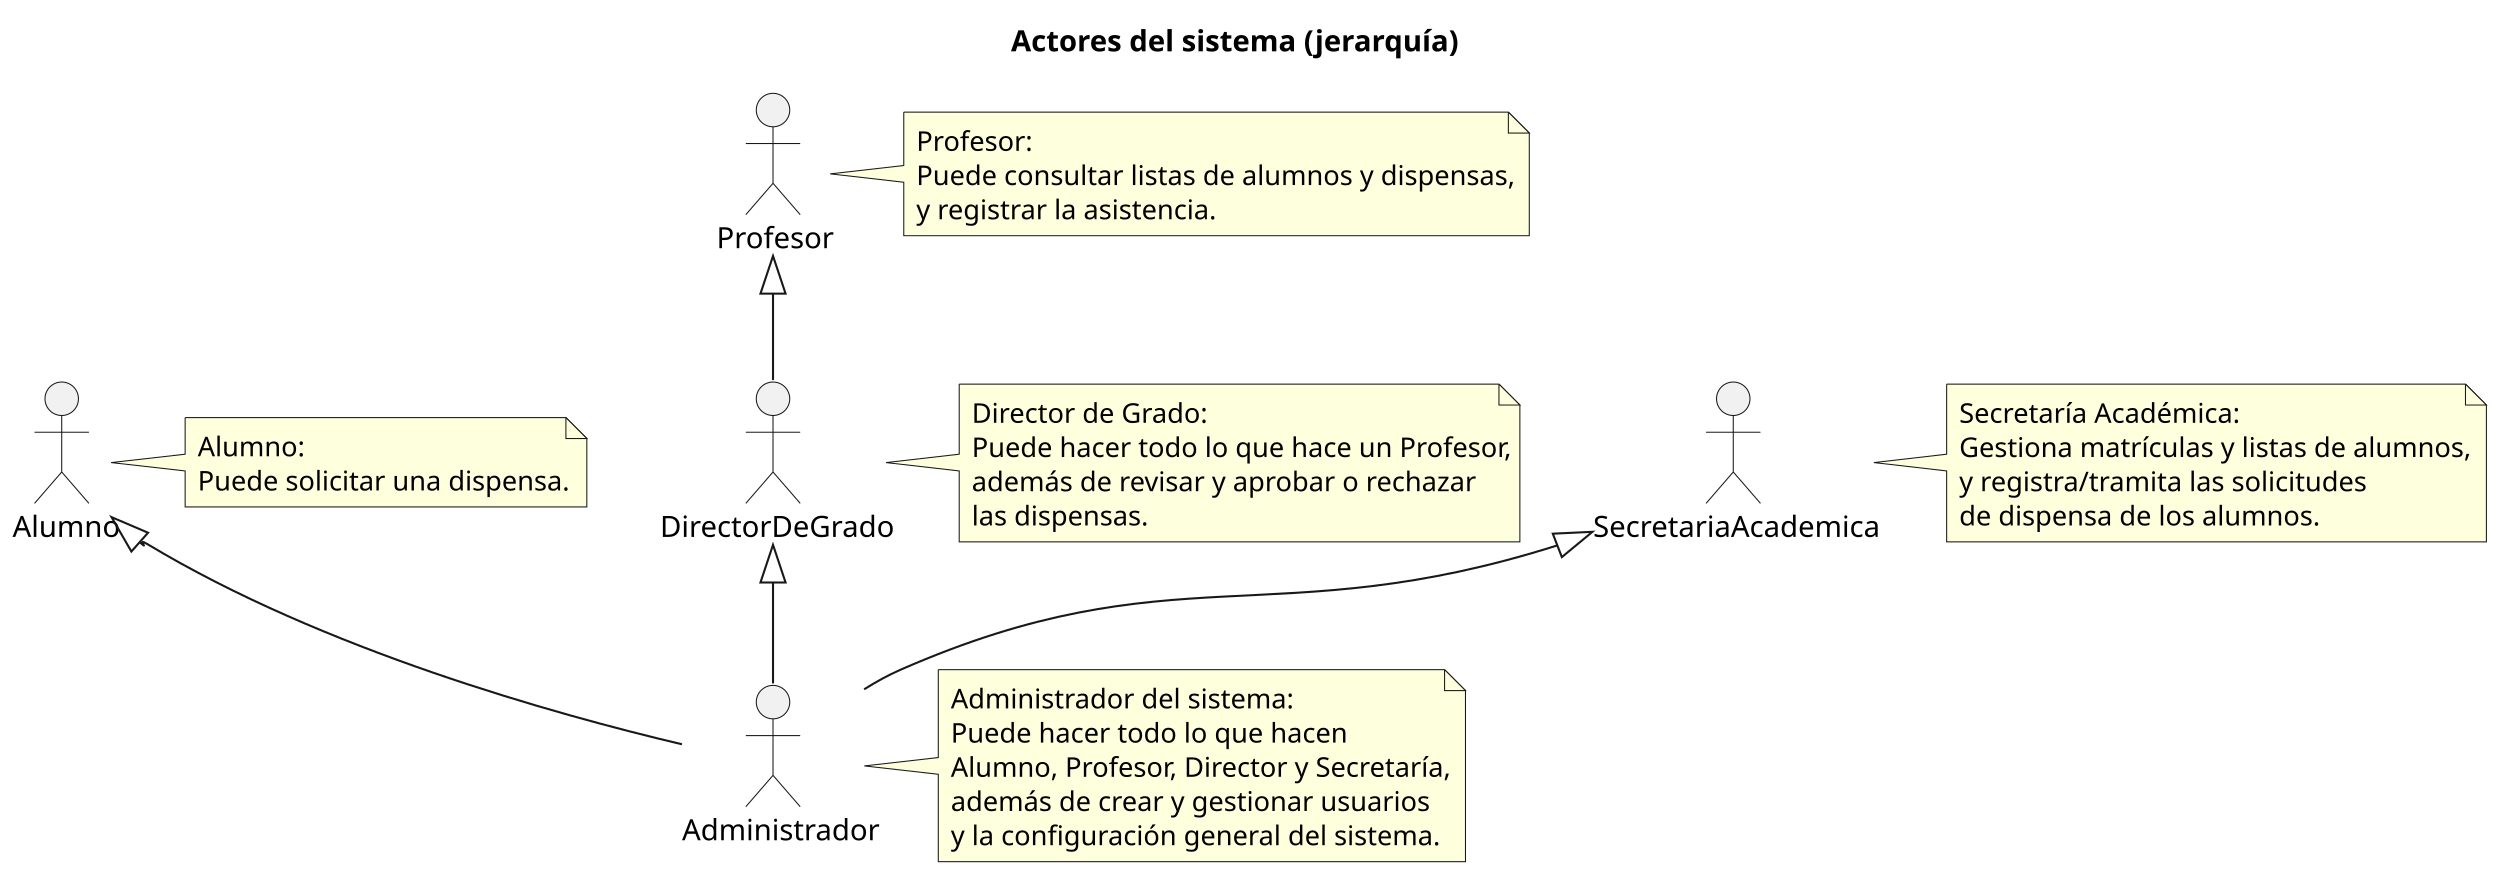
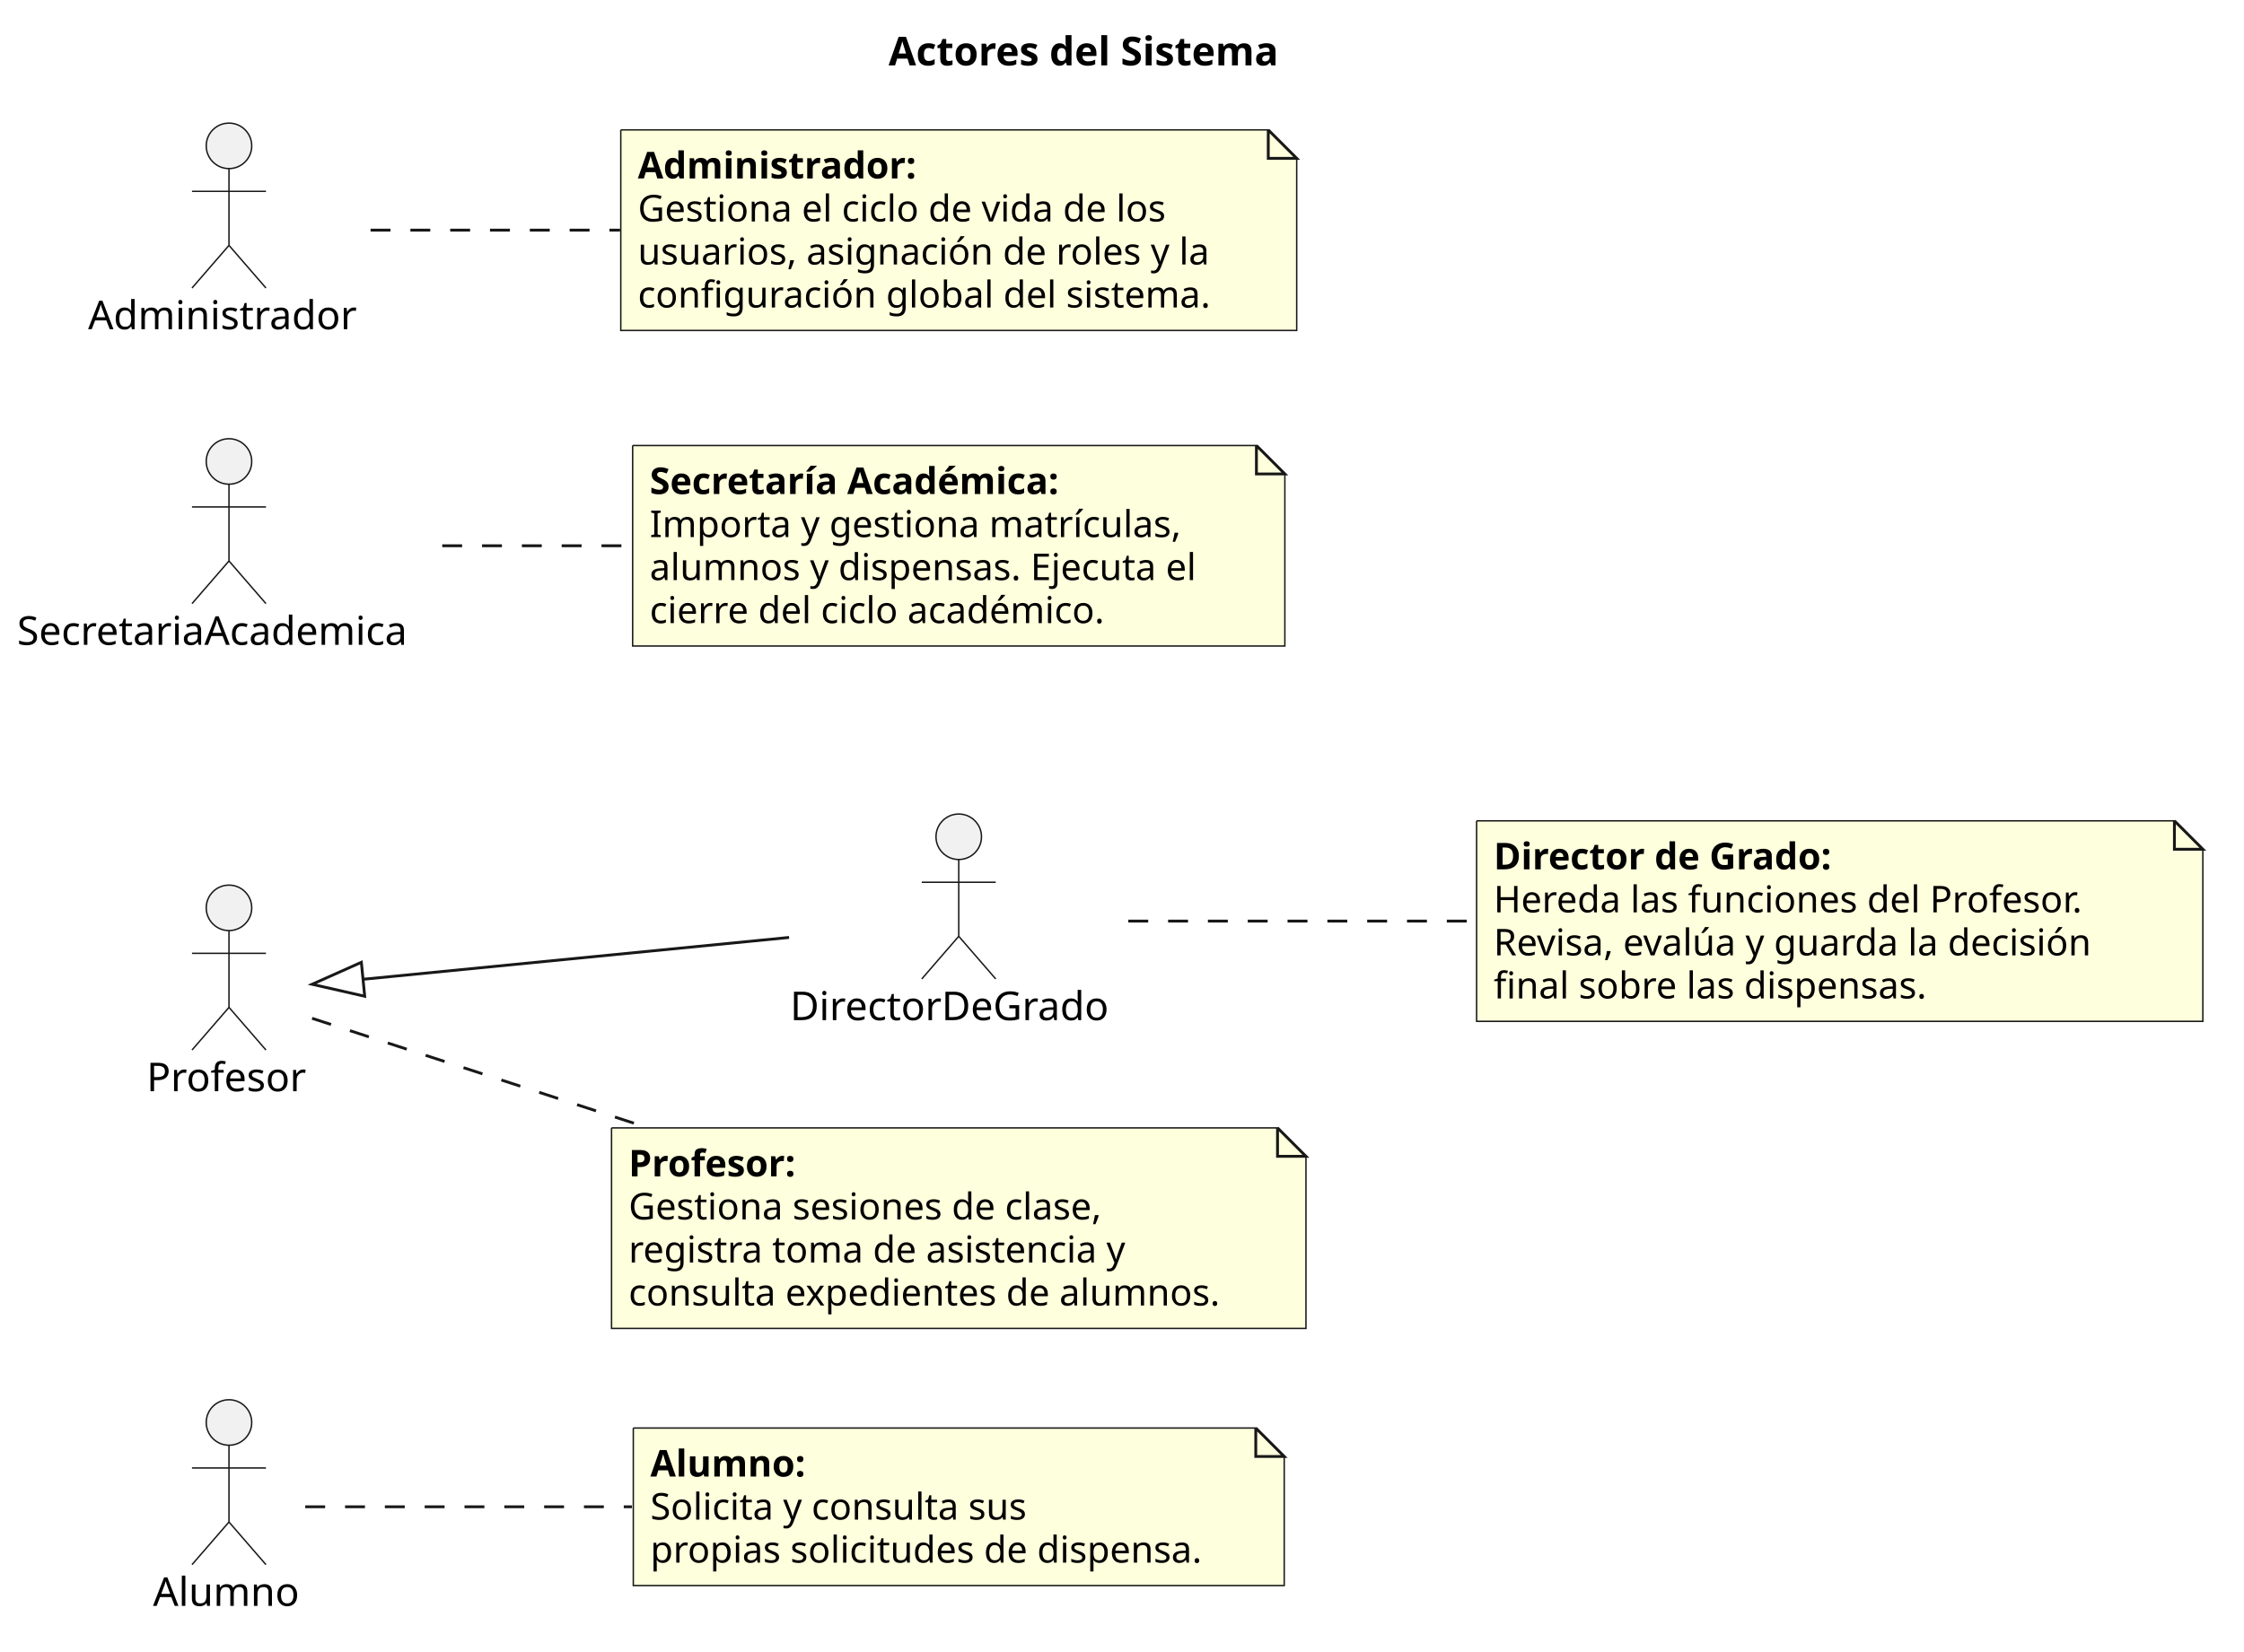
- <svg xmlns="http://www.w3.org/2000/svg" contentStyleType="text/css" height="418px" preserveAspectRatio="none" style="width:1195px;height:418px;background:#FFFFFF;" version="1.1" viewBox="0 0 1195 418" width="1195px" zoomAndPan="magnify">
+ <svg xmlns="http://www.w3.org/2000/svg" version="1.1" data-diagram-type="DESCRIPTION" style="width:789px;height:581px;background:#FFFFFF;" width="789px" height="581px" viewBox="0 0 789 581" zoomAndPan="magnify" preserveAspectRatio="none" contentStyleType="text/css">
  <defs />
  <g>
-     <text fill="#000000" font-family="sans-serif" font-size="14" font-weight="bold" lengthAdjust="spacing" textLength="215" x="483.25" y="24.533">Actores del sistema (jerarquía)</text>
-     <g id="elem_Alumno">
-       <ellipse cx="29.5" cy="190.609" fill="#F1F1F1" rx="8" ry="8" style="stroke:#181818;stroke-width:0.5;" />
-       <path d="M29.5,198.609 L29.5,225.609 M16.5,206.609 L42.5,206.609 M29.5,225.609 L16.5,240.609 M29.5,225.609 L42.5,240.609 " fill="none" style="stroke:#181818;stroke-width:0.5;" />
-       <text fill="#000000" font-family="sans-serif" font-size="14" lengthAdjust="spacing" textLength="47" x="6" y="256.643">Alumno</text>
+     <g class="title" data-source-line="1">
+       <text x="312.429" y="22.995" fill="#000000" font-size="14" lengthAdjust="spacing" textLength="157.678" font-weight="700" font-family="sans-serif">Actores del Sistema</text>
    </g>
-     <g id="elem_Profesor">
-       <ellipse cx="369.5" cy="52.609" fill="#F1F1F1" rx="8" ry="8" style="stroke:#181818;stroke-width:0.5;" />
-       <path d="M369.5,60.609 L369.5,87.609 M356.5,68.609 L382.5,68.609 M369.5,87.609 L356.5,102.609 M369.5,87.609 L382.5,102.609 " fill="none" style="stroke:#181818;stroke-width:0.5;" />
-       <text fill="#000000" font-family="sans-serif" font-size="14" lengthAdjust="spacing" textLength="54" x="342.5" y="118.643">Profesor</text>
+     <g class="entity" data-qualified-name="Alumno" id="ent0001" data-source-line="6">
+       <ellipse cx="80.508" cy="500.297" rx="8" ry="8" fill="#F1F1F1" style="stroke:#181818;stroke-width:0.5;" />
+       <path d="M80.508,508.297 L80.508,535.297 M67.508,516.297 L93.508,516.297 M80.508,535.297 L67.508,550.297 M80.508,535.297 L93.508,550.297" style="stroke:#181818;stroke-width:0.5;" fill="none" />
+       <text x="53.8" y="564.792" fill="#000000" font-size="14" lengthAdjust="spacing" textLength="53.416" font-family="sans-serif">Alumno</text>
    </g>
-     <g id="elem_Director">
-       <ellipse cx="369.5" cy="190.609" fill="#F1F1F1" rx="8" ry="8" style="stroke:#181818;stroke-width:0.5;" />
-       <path d="M369.5,198.609 L369.5,225.609 M356.5,206.609 L382.5,206.609 M369.5,225.609 L356.5,240.609 M369.5,225.609 L382.5,240.609 " fill="none" style="stroke:#181818;stroke-width:0.5;" />
-       <text fill="#000000" font-family="sans-serif" font-size="14" lengthAdjust="spacing" textLength="108" x="315.5" y="256.643">DirectorDeGrado</text>
+     <g class="entity" data-qualified-name="Profesor" id="ent0002" data-source-line="7">
+       <ellipse cx="80.51" cy="319.297" rx="8" ry="8" fill="#F1F1F1" style="stroke:#181818;stroke-width:0.5;" />
+       <path d="M80.51,327.297 L80.51,354.297 M67.51,335.297 L93.51,335.297 M80.51,354.297 L67.51,369.297 M80.51,354.297 L93.51,369.297" style="stroke:#181818;stroke-width:0.5;" fill="none" />
+       <text x="51.55" y="383.792" fill="#000000" font-size="14" lengthAdjust="spacing" textLength="57.921" font-family="sans-serif">Profesor</text>
    </g>
-     <g id="elem_Secretaria">
-       <ellipse cx="828.5" cy="190.609" fill="#F1F1F1" rx="8" ry="8" style="stroke:#181818;stroke-width:0.5;" />
-       <path d="M828.5,198.609 L828.5,225.609 M815.5,206.609 L841.5,206.609 M828.5,225.609 L815.5,240.609 M828.5,225.609 L841.5,240.609 " fill="none" style="stroke:#181818;stroke-width:0.5;" />
-       <text fill="#000000" font-family="sans-serif" font-size="14" lengthAdjust="spacing" textLength="134" x="761.5" y="256.643">SecretariaAcademica</text>
+     <g class="entity" data-qualified-name="Director" id="ent0003" data-source-line="8">
+       <ellipse cx="337.098" cy="294.297" rx="8" ry="8" fill="#F1F1F1" style="stroke:#181818;stroke-width:0.5;" />
+       <path d="M337.098,302.297 L337.098,329.297 M324.098,310.297 L350.098,310.297 M337.098,329.297 L324.098,344.297 M337.098,329.297 L350.098,344.297" style="stroke:#181818;stroke-width:0.5;" fill="none" />
+       <text x="277.81" y="358.792" fill="#000000" font-size="14" lengthAdjust="spacing" textLength="118.576" font-family="sans-serif">DirectorDeGrado</text>
    </g>
-     <g id="elem_Admin">
-       <ellipse cx="369.5" cy="335.609" fill="#F1F1F1" rx="8" ry="8" style="stroke:#181818;stroke-width:0.5;" />
-       <path d="M369.5,343.609 L369.5,370.609 M356.5,351.609 L382.5,351.609 M369.5,370.609 L356.5,385.609 M369.5,370.609 L382.5,385.609 " fill="none" style="stroke:#181818;stroke-width:0.5;" />
-       <text fill="#000000" font-family="sans-serif" font-size="14" lengthAdjust="spacing" textLength="87" x="326" y="401.643">Administrador</text>
+     <g class="entity" data-qualified-name="Secretaria" id="ent0004" data-source-line="9">
+       <ellipse cx="80.508" cy="162.297" rx="8" ry="8" fill="#F1F1F1" style="stroke:#181818;stroke-width:0.5;" />
+       <path d="M80.508,170.297 L80.508,197.297 M67.508,178.297 L93.508,178.297 M80.508,197.297 L67.508,212.297 M80.508,197.297 L93.508,212.297" style="stroke:#181818;stroke-width:0.5;" fill="none" />
+       <text x="6" y="226.792" fill="#000000" font-size="14" lengthAdjust="spacing" textLength="149.017" font-family="sans-serif">SecretariaAcademica</text>
    </g>
-     <g id="elem_GMN11">
-       <path d="M88.5,199.609 L88.5,217.109 L53.11,221.109 L88.5,225.109 L88.5,242.312 A0,0 0 0 0 88.5,242.312 L280.5,242.312 A0,0 0 0 0 280.5,242.312 L280.5,209.609 L270.5,199.609 L88.5,199.609 A0,0 0 0 0 88.5,199.609 " fill="#FEFFDD" style="stroke:#181818;stroke-width:0.5;" />
-       <path d="M270.5,199.609 L270.5,209.609 L280.5,209.609 L270.5,199.609 " fill="#FEFFDD" style="stroke:#181818;stroke-width:0.5;" />
-       <text fill="#000000" font-family="sans-serif" font-size="13" lengthAdjust="spacing" textLength="48" x="94.5" y="218.105">Alumno:</text>
-       <text fill="#000000" font-family="sans-serif" font-size="13" lengthAdjust="spacing" textLength="171" x="94.5" y="234.456">Puede solicitar una dispensa.</text>
+     <g class="entity" data-qualified-name="Admin" id="ent0005" data-source-line="10">
+       <ellipse cx="80.51" cy="51.297" rx="8" ry="8" fill="#F1F1F1" style="stroke:#181818;stroke-width:0.5;" />
+       <path d="M80.51,59.297 L80.51,86.297 M67.51,67.297 L93.51,67.297 M80.51,86.297 L67.51,101.297 M80.51,86.297 L93.51,101.297" style="stroke:#181818;stroke-width:0.5;" fill="none" />
+       <text x="30.97" y="115.792" fill="#000000" font-size="14" lengthAdjust="spacing" textLength="99.08" font-family="sans-serif">Administrador</text>
    </g>
-     <g id="elem_GMN14">
-       <path d="M432,53.609 L432,79.109 L396.83,83.109 L432,87.109 L432,112.664 A0,0 0 0 0 432,112.664 L731,112.664 A0,0 0 0 0 731,112.664 L731,63.609 L721,53.609 L432,53.609 A0,0 0 0 0 432,53.609 " fill="#FEFFDD" style="stroke:#181818;stroke-width:0.5;" />
-       <path d="M721,53.609 L721,63.609 L731,63.609 L721,53.609 " fill="#FEFFDD" style="stroke:#181818;stroke-width:0.5;" />
-       <text fill="#000000" font-family="sans-serif" font-size="13" lengthAdjust="spacing" textLength="52" x="438" y="72.105">Profesor:</text>
-       <text fill="#000000" font-family="sans-serif" font-size="13" lengthAdjust="spacing" textLength="278" x="438" y="88.456">Puede consultar listas de alumnos y dispensas,</text>
-       <text fill="#000000" font-family="sans-serif" font-size="13" lengthAdjust="spacing" textLength="139" x="438" y="104.808">y registrar la asistencia.</text>
+     <g class="entity" data-qualified-name="GMN7" id="ent0008" data-source-line="16">
+       <path d="M222.67,502.247 L222.67,557.645 L451.537,557.645 L451.537,512.247 L441.537,502.247 L222.67,502.247" style="stroke:#181818;stroke-width:0.5;" fill="#FEFFDD" />
+       <path d="M441.537,502.247 L441.537,512.247 L451.537,512.247 L441.537,502.247" style="stroke:#181818;stroke-width:1;" fill="#FEFFDD" />
+       <text x="228.67" y="519.314" fill="#000000" font-size="13" lengthAdjust="spacing" textLength="60.703" font-weight="700" font-family="sans-serif">Alumno:</text>
+       <text x="228.67" y="534.447" fill="#000000" font-size="13" lengthAdjust="spacing" textLength="144.155" font-family="sans-serif">Solicita y consulta sus</text>
+       <text x="228.67" y="549.579" fill="#000000" font-size="13" lengthAdjust="spacing" textLength="207.867" font-family="sans-serif">propias solicitudes de dispensa.</text>
    </g>
-     <g id="elem_GMN17">
-       <path d="M458.5,183.609 L458.5,217.109 L423.51,221.109 L458.5,225.109 L458.5,259.016 A0,0 0 0 0 458.5,259.016 L726.5,259.016 A0,0 0 0 0 726.5,259.016 L726.5,193.609 L716.5,183.609 L458.5,183.609 A0,0 0 0 0 458.5,183.609 " fill="#FEFFDD" style="stroke:#181818;stroke-width:0.5;" />
-       <path d="M716.5,183.609 L716.5,193.609 L726.5,193.609 L716.5,183.609 " fill="#FEFFDD" style="stroke:#181818;stroke-width:0.5;" />
-       <text fill="#000000" font-family="sans-serif" font-size="13" lengthAdjust="spacing" textLength="106" x="464.5" y="202.105">Director de Grado:</text>
-       <text fill="#000000" font-family="sans-serif" font-size="13" lengthAdjust="spacing" textLength="247" x="464.5" y="218.456">Puede hacer todo lo que hace un Profesor,</text>
-       <text fill="#000000" font-family="sans-serif" font-size="13" lengthAdjust="spacing" textLength="228" x="464.5" y="234.808">además de revisar y aprobar o rechazar</text>
-       <text fill="#000000" font-family="sans-serif" font-size="13" lengthAdjust="spacing" textLength="84" x="464.5" y="251.159">las dispensas.</text>
+     <g class="entity" data-qualified-name="GMN10" id="ent0011" data-source-line="22">
+       <path d="M215.02,396.687 L215.02,467.218 L459.185,467.218 L459.185,406.687 L449.185,396.687 L215.02,396.687" style="stroke:#181818;stroke-width:0.5;" fill="#FEFFDD" />
+       <path d="M449.185,396.687 L449.185,406.687 L459.185,406.687 L449.185,396.687" style="stroke:#181818;stroke-width:1;" fill="#FEFFDD" />
+       <text x="221.02" y="413.754" fill="#000000" font-size="13" lengthAdjust="spacing" textLength="67.622" font-weight="700" font-family="sans-serif">Profesor:</text>
+       <text x="221.02" y="428.887" fill="#000000" font-size="13" lengthAdjust="spacing" textLength="180.108" font-family="sans-serif">Gestiona sesiones de clase,</text>
+       <text x="221.02" y="444.019" fill="#000000" font-size="13" lengthAdjust="spacing" textLength="189.725" font-family="sans-serif">registra toma de asistencia y</text>
+       <text x="221.02" y="459.152" fill="#000000" font-size="13" lengthAdjust="spacing" textLength="223.165" font-family="sans-serif">consulta expedientes de alumnos.</text>
    </g>
-     <g id="elem_GMN20">
-       <path d="M930.5,183.609 L930.5,217.109 L895.72,221.109 L930.5,225.109 L930.5,259.016 A0,0 0 0 0 930.5,259.016 L1188.5,259.016 A0,0 0 0 0 1188.5,259.016 L1188.5,193.609 L1178.5,183.609 L930.5,183.609 A0,0 0 0 0 930.5,183.609 " fill="#FEFFDD" style="stroke:#181818;stroke-width:0.5;" />
-       <path d="M1178.5,183.609 L1178.5,193.609 L1188.5,193.609 L1178.5,183.609 " fill="#FEFFDD" style="stroke:#181818;stroke-width:0.5;" />
-       <text fill="#000000" font-family="sans-serif" font-size="13" lengthAdjust="spacing" textLength="132" x="936.5" y="202.105">Secretaría Académica:</text>
-       <text fill="#000000" font-family="sans-serif" font-size="13" lengthAdjust="spacing" textLength="237" x="936.5" y="218.456">Gestiona matrículas y listas de alumnos,</text>
-       <text fill="#000000" font-family="sans-serif" font-size="13" lengthAdjust="spacing" textLength="185" x="936.5" y="234.808">y registra/tramita las solicitudes</text>
-       <text fill="#000000" font-family="sans-serif" font-size="13" lengthAdjust="spacing" textLength="166" x="936.5" y="251.159">de dispensa de los alumnos.</text>
+     <g class="entity" data-qualified-name="GMN13" id="ent0014" data-source-line="29">
+       <path d="M519.18,288.687 L519.18,359.218 L774.535,359.218 L774.535,298.687 L764.535,288.687 L519.18,288.687" style="stroke:#181818;stroke-width:0.5;" fill="#FEFFDD" />
+       <path d="M764.535,288.687 L764.535,298.687 L774.535,298.687 L764.535,288.687" style="stroke:#181818;stroke-width:1;" fill="#FEFFDD" />
+       <text x="525.18" y="305.754" fill="#000000" font-size="13" lengthAdjust="spacing" textLength="136.202" font-weight="700" font-family="sans-serif">Director de Grado:</text>
+       <text x="525.18" y="320.887" fill="#000000" font-size="13" lengthAdjust="spacing" textLength="222.771" font-family="sans-serif">Hereda las funciones del Profesor.</text>
+       <text x="525.18" y="336.019" fill="#000000" font-size="13" lengthAdjust="spacing" textLength="230.223" font-family="sans-serif">Revisa, evalúa y guarda la decisión</text>
+       <text x="525.18" y="351.152" fill="#000000" font-size="13" lengthAdjust="spacing" textLength="163.846" font-family="sans-serif">final sobre las dispensas.</text>
    </g>
-     <g id="elem_GMN23">
-       <path d="M448.5,320.109 L448.5,362.109 L413.14,366.109 L448.5,370.109 L448.5,411.867 A0,0 0 0 0 448.5,411.867 L700.5,411.867 A0,0 0 0 0 700.5,411.867 L700.5,330.109 L690.5,320.109 L448.5,320.109 A0,0 0 0 0 448.5,320.109 " fill="#FEFFDD" style="stroke:#181818;stroke-width:0.5;" />
-       <path d="M690.5,320.109 L690.5,330.109 L700.5,330.109 L690.5,320.109 " fill="#FEFFDD" style="stroke:#181818;stroke-width:0.5;" />
-       <text fill="#000000" font-family="sans-serif" font-size="13" lengthAdjust="spacing" textLength="155" x="454.5" y="338.604">Administrador del sistema:</text>
-       <text fill="#000000" font-family="sans-serif" font-size="13" lengthAdjust="spacing" textLength="180" x="454.5" y="354.956">Puede hacer todo lo que hacen</text>
-       <text fill="#000000" font-family="sans-serif" font-size="13" lengthAdjust="spacing" textLength="231" x="454.5" y="371.308">Alumno, Profesor, Director y Secretaría,</text>
-       <text fill="#000000" font-family="sans-serif" font-size="13" lengthAdjust="spacing" textLength="218" x="454.5" y="387.659">además de crear y gestionar usuarios</text>
-       <text fill="#000000" font-family="sans-serif" font-size="13" lengthAdjust="spacing" textLength="222" x="454.5" y="404.011">y la configuración general del sistema.</text>
+     <g class="entity" data-qualified-name="GMN16" id="ent0017" data-source-line="36">
+       <path d="M222.44,156.687 L222.44,227.218 L451.764,227.218 L451.764,166.687 L441.764,156.687 L222.44,156.687" style="stroke:#181818;stroke-width:0.5;" fill="#FEFFDD" />
+       <path d="M441.764,156.687 L441.764,166.687 L451.764,166.687 L441.764,156.687" style="stroke:#181818;stroke-width:1;" fill="#FEFFDD" />
+       <text x="228.44" y="173.754" fill="#000000" font-size="13" lengthAdjust="spacing" textLength="164.607" font-weight="700" font-family="sans-serif">Secretaría Académica:</text>
+       <text x="228.44" y="188.887" fill="#000000" font-size="13" lengthAdjust="spacing" textLength="199.647" font-family="sans-serif">Importa y gestiona matrículas,</text>
+       <text x="228.44" y="204.019" fill="#000000" font-size="13" lengthAdjust="spacing" textLength="208.324" font-family="sans-serif">alumnos y dispensas. Ejecuta el</text>
+       <text x="228.44" y="219.152" fill="#000000" font-size="13" lengthAdjust="spacing" textLength="174.015" font-family="sans-serif">cierre del ciclo académico.</text>
    </g>
-     <g id="link_Profesor_Director">
-       <path d="M369.5,140.359 C369.5,158.899 369.5,163.109 369.5,181.679 " fill="none" id="Profesor-backto-Director" style="stroke:#181818;stroke-width:1.0;" />
-       <polygon fill="none" points="369.5,122.359,363.5,140.359,375.5,140.359,369.5,122.359" style="stroke:#181818;stroke-width:1.0;" />
+     <g class="entity" data-qualified-name="GMN19" id="ent0020" data-source-line="43">
+       <path d="M218.27,45.687 L218.27,116.218 L455.928,116.218 L455.928,55.687 L445.928,45.687 L218.27,45.687" style="stroke:#181818;stroke-width:0.5;" fill="#FEFFDD" />
+       <path d="M445.928,45.687 L445.928,55.687 L455.928,55.687 L445.928,45.687" style="stroke:#181818;stroke-width:1;" fill="#FEFFDD" />
+       <text x="224.27" y="62.754" fill="#000000" font-size="13" lengthAdjust="spacing" textLength="110.062" font-weight="700" font-family="sans-serif">Administrador:</text>
+       <text x="224.27" y="77.887" fill="#000000" font-size="13" lengthAdjust="spacing" textLength="201.951" font-family="sans-serif">Gestiona el ciclo de vida de los</text>
+       <text x="224.27" y="93.019" fill="#000000" font-size="13" lengthAdjust="spacing" textLength="216.658" font-family="sans-serif">usuarios, asignación de roles y la</text>
+       <text x="224.27" y="108.152" fill="#000000" font-size="13" lengthAdjust="spacing" textLength="215.205" font-family="sans-serif">configuración global del sistema.</text>
    </g>
-     <g id="link_Director_Admin">
-       <path d="M369.5,278.429 C369.5,298.949 369.5,306.149 369.5,326.679 " fill="none" id="Director-backto-Admin" style="stroke:#181818;stroke-width:1.0;" />
-       <polygon fill="none" points="369.5,260.429,363.5,278.429,375.5,278.429,369.5,260.429" style="stroke:#181818;stroke-width:1.0;" />
+     <g class="link" data-entity-1="ent0002" data-entity-2="ent0003" id="lnk6" data-source-line="13" data-link-type="extension">
+       <path d="M127.644,344.419 C167.904,340.469 224.86,334.867 277.44,329.707" style="stroke:#181818;stroke-width:1;" fill="none" id="Profesor-backto-Director" />
+       <polygon points="109.73,346.177,128.23,350.391,127.058,338.448,109.73,346.177" fill="none" style="stroke:#181818;stroke-width:1;stroke-linejoin:miter;stroke-miterlimit:10;" />
    </g>
-     <g id="link_Secretaria_Admin">
-       <path d="M744.4,260.697 C608.95,303.607 560.68,263.189 430.5,320.109 C424.59,322.689 418.71,325.939 413.06,329.489 " fill="none" id="Secretaria-backto-Admin" style="stroke:#181818;stroke-width:1.0;" />
-       <polygon fill="none" points="761.19,254.209,742.237,255.1,746.562,266.294,761.19,254.209" style="stroke:#181818;stroke-width:1.0;" />
+     <g class="link" data-entity-1="ent0001" data-entity-2="ent0008" id="lnk9" data-source-line="16" data-link-type="association">
+       <path d="M107.32,529.947 C134.56,529.947 179.4,529.947 222.2,529.947" style="stroke:#181818;stroke-width:1;stroke-dasharray:7,7;" fill="none" id="Alumno-GMN7" />
    </g>
-     <g id="link_Alumno_Admin">
-       <path d="M66.783,259.137 C72.113,263.867 64.52,256.499 70.5,260.109 C154.13,310.529 265.53,341.509 325.99,355.769 " fill="none" id="Alumno-backto-Admin" style="stroke:#181818;stroke-width:1.0;" />
-       <polygon fill="none" points="53.32,247.189,62.801,263.625,70.766,254.649,53.32,247.189" style="stroke:#181818;stroke-width:1.0;" />
+     <g class="link" data-entity-1="ent0002" data-entity-2="ent0011" id="lnk12" data-source-line="22" data-link-type="association">
+       <path d="M109.73,358.147 C138.08,367.387 183.59,382.227 226.4,396.187" style="stroke:#181818;stroke-width:1;stroke-dasharray:7,7;" fill="none" id="Profesor-GMN10" />
+     </g>
+     <g class="link" data-entity-1="ent0003" data-entity-2="ent0014" id="lnk15" data-source-line="29" data-link-type="association">
+       <path d="M396.71,323.947 C431.33,323.947 476.55,323.947 518.96,323.947" style="stroke:#181818;stroke-width:1;stroke-dasharray:7,7;" fill="none" id="Director-GMN13" />
+     </g>
+     <g class="link" data-entity-1="ent0004" data-entity-2="ent0017" id="lnk18" data-source-line="36" data-link-type="association">
+       <path d="M155.49,191.947 C176.34,191.947 199.51,191.947 222.12,191.947" style="stroke:#181818;stroke-width:1;stroke-dasharray:7,7;" fill="none" id="Secretaria-GMN16" />
+     </g>
+     <g class="link" data-entity-1="ent0005" data-entity-2="ent0020" id="lnk21" data-source-line="43" data-link-type="association">
+       <path d="M130.29,80.947 C155.35,80.947 187.05,80.947 218.02,80.947" style="stroke:#181818;stroke-width:1;stroke-dasharray:7,7;" fill="none" id="Admin-GMN19" />
    </g>
  </g>
</svg>
